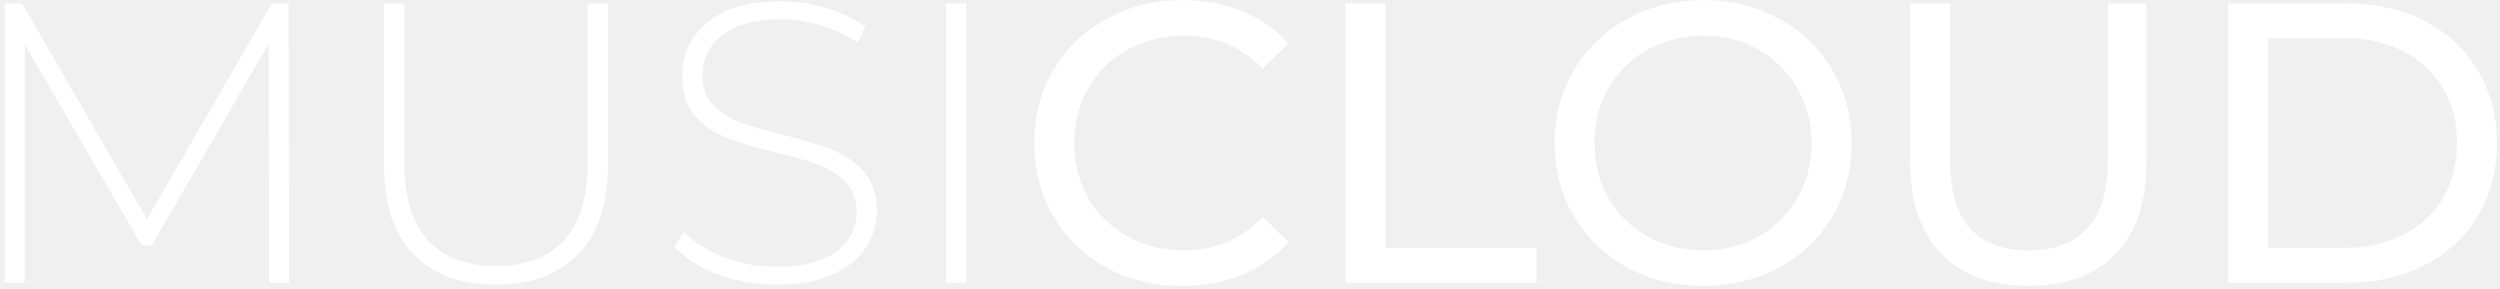
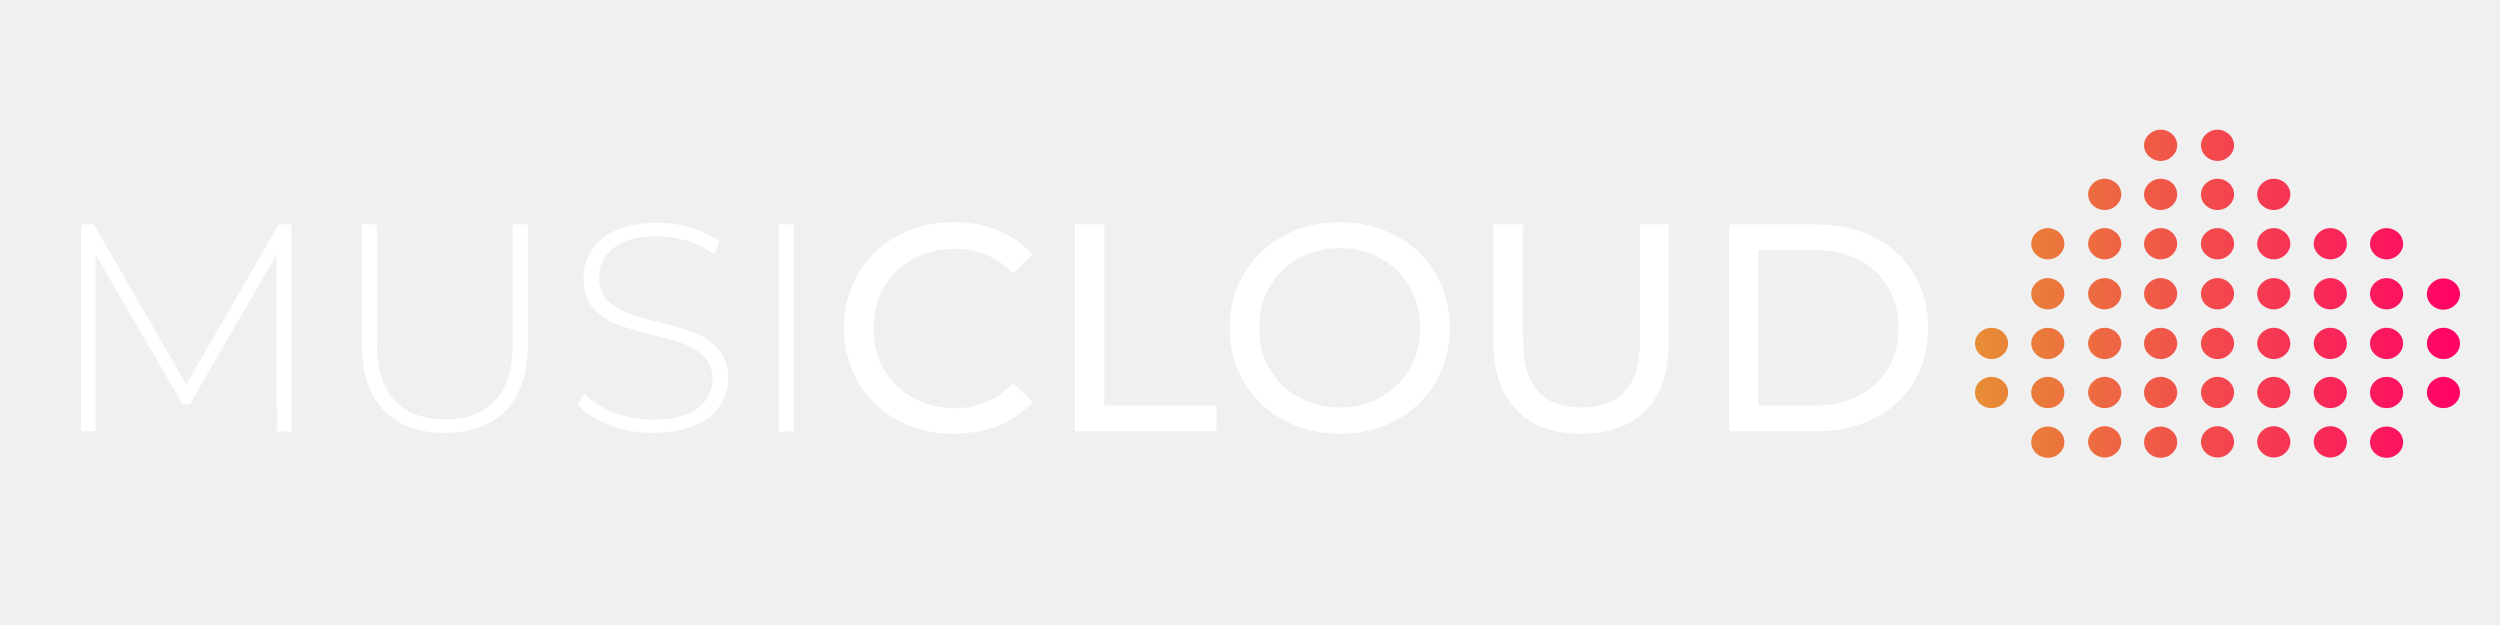
- <svg xmlns="http://www.w3.org/2000/svg" width="451" height="52" viewBox="0 0 451 52" fill="none">
-   <path d="M48.542 51L48.47 7.872L27.374 44.304H25.574L4.478 8.016V51H0.878V0.6H3.974L26.51 39.552L49.046 0.6H52.07L52.142 51H48.542ZM89.442 51.36C83.058 51.36 78.09 49.512 74.538 45.816C71.034 42.12 69.282 36.72 69.282 29.616V0.6H72.954V29.472C72.954 35.664 74.37 40.296 77.202 43.368C80.034 46.44 84.138 47.976 89.514 47.976C94.842 47.976 98.922 46.44 101.754 43.368C104.586 40.296 106.002 35.664 106.002 29.472V0.6H109.674V29.616C109.674 36.72 107.898 42.12 104.346 45.816C100.794 49.512 95.826 51.36 89.442 51.36ZM140.055 51.36C136.359 51.36 132.831 50.736 129.471 49.488C126.159 48.192 123.567 46.536 121.695 44.52L123.351 41.784C125.127 43.656 127.503 45.192 130.479 46.392C133.503 47.544 136.671 48.12 139.983 48.12C144.783 48.12 148.407 47.208 150.855 45.384C153.303 43.56 154.527 41.184 154.527 38.256C154.527 36 153.879 34.2 152.583 32.856C151.287 31.512 149.679 30.48 147.759 29.76C145.839 29.04 143.247 28.296 139.983 27.528C136.287 26.616 133.311 25.728 131.055 24.864C128.847 24 126.951 22.68 125.367 20.904C123.831 19.08 123.063 16.656 123.063 13.632C123.063 11.184 123.711 8.952 125.007 6.936C126.303 4.872 128.271 3.24 130.911 2.04C133.599 0.84 136.935 0.24 140.919 0.24C143.703 0.24 146.439 0.648 149.127 1.464C151.815 2.28 154.143 3.384 156.111 4.776L154.743 7.728C152.727 6.336 150.495 5.28 148.047 4.56C145.647 3.84 143.271 3.48 140.919 3.48C136.263 3.48 132.735 4.416 130.335 6.288C127.935 8.16 126.735 10.584 126.735 13.56C126.735 15.816 127.383 17.616 128.679 18.96C129.975 20.304 131.583 21.336 133.503 22.056C135.423 22.776 138.039 23.544 141.351 24.36C145.047 25.272 147.999 26.16 150.207 27.024C152.415 27.888 154.287 29.208 155.823 30.984C157.407 32.712 158.199 35.064 158.199 38.04C158.199 40.488 157.527 42.72 156.183 44.736C154.887 46.752 152.871 48.36 150.135 49.56C147.399 50.76 144.039 51.36 140.055 51.36ZM170.682 0.6H174.354V51H170.682V0.6ZM213.229 51.576C208.189 51.576 203.629 50.472 199.549 48.264C195.517 46.008 192.349 42.936 190.045 39.048C187.741 35.112 186.589 30.696 186.589 25.8C186.589 20.904 187.741 16.512 190.045 12.624C192.349 8.688 195.541 5.616 199.621 3.408C203.701 1.152 208.261 0.024 213.301 0.024C217.237 0.024 220.837 0.696 224.101 2.04C227.365 3.336 230.149 5.28 232.453 7.872L227.773 12.408C223.981 8.424 219.253 6.432 213.589 6.432C209.845 6.432 206.461 7.272 203.437 8.952C200.413 10.632 198.037 12.96 196.309 15.936C194.629 18.864 193.789 22.152 193.789 25.8C193.789 29.448 194.629 32.76 196.309 35.736C198.037 38.664 200.413 40.968 203.437 42.648C206.461 44.328 209.845 45.168 213.589 45.168C219.205 45.168 223.933 43.152 227.773 39.12L232.453 43.656C230.149 46.248 227.341 48.216 224.029 49.56C220.765 50.904 217.165 51.576 213.229 51.576ZM242.724 0.6H249.924V44.736H277.212V51H242.724V0.6ZM307.312 51.576C302.224 51.576 297.64 50.472 293.56 48.264C289.48 46.008 286.264 42.912 283.912 38.976C281.608 35.04 280.456 30.648 280.456 25.8C280.456 20.952 281.608 16.56 283.912 12.624C286.264 8.688 289.48 5.616 293.56 3.408C297.64 1.152 302.224 0.024 307.312 0.024C312.352 0.024 316.912 1.152 320.992 3.408C325.072 5.616 328.264 8.688 330.568 12.624C332.872 16.512 334.024 20.904 334.024 25.8C334.024 30.696 332.872 35.112 330.568 39.048C328.264 42.936 325.072 46.008 320.992 48.264C316.912 50.472 312.352 51.576 307.312 51.576ZM307.312 45.168C311.008 45.168 314.32 44.328 317.248 42.648C320.224 40.968 322.552 38.664 324.232 35.736C325.96 32.76 326.824 29.448 326.824 25.8C326.824 22.152 325.96 18.864 324.232 15.936C322.552 12.96 320.224 10.632 317.248 8.952C314.32 7.272 311.008 6.432 307.312 6.432C303.616 6.432 300.256 7.272 297.232 8.952C294.256 10.632 291.904 12.96 290.176 15.936C288.496 18.864 287.656 22.152 287.656 25.8C287.656 29.448 288.496 32.76 290.176 35.736C291.904 38.664 294.256 40.968 297.232 42.648C300.256 44.328 303.616 45.168 307.312 45.168ZM365.909 51.576C359.189 51.576 353.957 49.656 350.213 45.816C346.469 41.976 344.597 36.456 344.597 29.256V0.6H351.797V28.968C351.797 39.768 356.525 45.168 365.981 45.168C370.589 45.168 374.117 43.848 376.565 41.208C379.013 38.52 380.237 34.44 380.237 28.968V0.6H387.221V29.256C387.221 36.504 385.349 42.048 381.605 45.888C377.861 49.68 372.629 51.576 365.909 51.576ZM401.982 0.6H423.222C428.55 0.6 433.278 1.656 437.406 3.768C441.534 5.88 444.726 8.856 446.982 12.696C449.286 16.488 450.438 20.856 450.438 25.8C450.438 30.744 449.286 35.136 446.982 38.976C444.726 42.768 441.534 45.72 437.406 47.832C433.278 49.944 428.55 51 423.222 51H401.982V0.6ZM422.79 44.736C426.87 44.736 430.446 43.944 433.518 42.36C436.638 40.776 439.038 38.568 440.718 35.736C442.398 32.856 443.238 29.544 443.238 25.8C443.238 22.056 442.398 18.768 440.718 15.936C439.038 13.056 436.638 10.824 433.518 9.24C430.446 7.656 426.87 6.864 422.79 6.864H409.182V44.736H422.79Z" fill="white" />
+ <svg xmlns="http://www.w3.org/2000/svg" version="1.1" id="Layer_1" x="0px" y="0px" viewBox="0 0 800 200" style="enable-background:new 0 0 800 200;" xml:space="preserve">
+   <style type="text/css">
+ 	.st0{fill:#FFFFFF;}
+ 	.st1{fill-rule:evenodd;clip-rule:evenodd;fill:url(#SVGID_1_);}
+ </style>
+   <path class="st0" d="M88.6,138.1l-0.1-56.7l-27.7,47.9h-2.4L30.6,81.5v56.5h-4.7V71.8h4.1L59.6,123l29.6-51.2h4l0.1,66.3H88.6z   M142.3,138.5c-8.4,0-14.9-2.4-19.6-7.3c-4.6-4.9-6.9-12-6.9-21.3V71.8h4.8v38c0,8.1,1.9,14.2,5.6,18.3c3.7,4,9.1,6.1,16.2,6.1  c7,0,12.4-2,16.1-6.1c3.7-4,5.6-10.1,5.6-18.3v-38h4.8v38.2c0,9.3-2.3,16.4-7,21.3C157.3,136.1,150.7,138.5,142.3,138.5z   M208.9,138.5c-4.9,0-9.5-0.8-13.9-2.5c-4.4-1.7-7.8-3.9-10.2-6.5l2.2-3.6c2.3,2.5,5.5,4.5,9.4,6.1c4,1.5,8.1,2.3,12.5,2.3  c6.3,0,11.1-1.2,14.3-3.6c3.2-2.4,4.8-5.5,4.8-9.4c0-3-0.9-5.3-2.6-7.1c-1.7-1.8-3.8-3.1-6.3-4.1c-2.5-0.9-5.9-1.9-10.2-2.9  c-4.9-1.2-8.8-2.4-11.7-3.5c-2.9-1.1-5.4-2.9-7.5-5.2c-2-2.4-3-5.6-3-9.6c0-3.2,0.9-6.2,2.6-8.8c1.7-2.7,4.3-4.9,7.8-6.4  c3.5-1.6,7.9-2.4,13.2-2.4c3.7,0,7.3,0.5,10.8,1.6c3.5,1.1,6.6,2.5,9.2,4.4l-1.8,3.9c-2.7-1.8-5.6-3.2-8.8-4.2  c-3.2-0.9-6.3-1.4-9.4-1.4c-6.1,0-10.8,1.2-13.9,3.7c-3.2,2.5-4.7,5.6-4.7,9.6c0,3,0.9,5.3,2.6,7.1c1.7,1.8,3.8,3.1,6.3,4.1  c2.5,0.9,6,2,10.3,3c4.9,1.2,8.7,2.4,11.6,3.5c2.9,1.1,5.4,2.9,7.4,5.2c2.1,2.3,3.1,5.4,3.1,9.3c0,3.2-0.9,6.2-2.7,8.8  c-1.7,2.7-4.4,4.8-8,6.3C218.5,137.7,214.1,138.5,208.9,138.5z M249.2,71.8h4.8v66.3h-4.8V71.8z M305.1,138.8  c-6.6,0-12.6-1.5-18-4.4c-5.3-3-9.5-7-12.5-12.1c-3-5.2-4.5-11-4.5-17.4s1.5-12.2,4.5-17.3c3-5.2,7.2-9.2,12.6-12.1  c5.4-3,11.4-4.4,18-4.4c5.2,0,9.9,0.9,14.2,2.7c4.3,1.7,8,4.3,11,7.7l-6.2,6c-5-5.2-11.2-7.9-18.7-7.9c-4.9,0-9.4,1.1-13.3,3.3  c-4,2.2-7.1,5.3-9.4,9.2c-2.2,3.8-3.3,8.2-3.3,13c0,4.8,1.1,9.2,3.3,13.1c2.3,3.8,5.4,6.9,9.4,9.1c4,2.2,8.4,3.3,13.3,3.3  c7.4,0,13.6-2.7,18.7-8l6.2,6c-3,3.4-6.7,6-11.1,7.8C315,137.9,310.3,138.8,305.1,138.8z M343.9,71.8h9.5v58h35.9v8.2h-45.3V71.8z   M428.8,138.8c-6.7,0-12.7-1.5-18.1-4.4c-5.4-3-9.6-7-12.7-12.2c-3-5.2-4.5-11-4.5-17.3s1.5-12.1,4.5-17.3  c3.1-5.2,7.3-9.2,12.7-12.1c5.4-3,11.4-4.4,18.1-4.4c6.6,0,12.6,1.5,18,4.4c5.4,2.9,9.6,6.9,12.6,12.1c3,5.1,4.5,10.9,4.5,17.3  s-1.5,12.2-4.5,17.4c-3,5.1-7.2,9.2-12.6,12.1C441.4,137.4,435.4,138.8,428.8,138.8z M428.8,130.4c4.9,0,9.2-1.1,13.1-3.3  c3.9-2.2,7-5.2,9.2-9.1c2.3-3.9,3.4-8.3,3.4-13.1c0-4.8-1.1-9.1-3.4-13c-2.2-3.9-5.3-7-9.2-9.2c-3.8-2.2-8.2-3.3-13.1-3.3  c-4.9,0-9.3,1.1-13.3,3.3c-3.9,2.2-7,5.3-9.3,9.2c-2.2,3.8-3.3,8.2-3.3,13c0,4.8,1.1,9.2,3.3,13.1c2.3,3.8,5.4,6.9,9.3,9.1  C419.5,129.3,423.9,130.4,428.8,130.4z M505.9,138.8c-8.8,0-15.7-2.5-20.6-7.6c-4.9-5-7.4-12.3-7.4-21.8V71.8h9.5v37.3  c0,14.2,6.2,21.3,18.7,21.3c6.1,0,10.7-1.7,13.9-5.2c3.2-3.5,4.8-8.9,4.8-16.1V71.8h9.2v37.7c0,9.5-2.5,16.8-7.4,21.9  C521.6,136.3,514.7,138.8,505.9,138.8z M553.3,71.8h27.9c7,0,13.2,1.4,18.7,4.2c5.4,2.8,9.6,6.7,12.6,11.7c3,5,4.5,10.7,4.5,17.2  s-1.5,12.3-4.5,17.3c-3,5-7.2,8.9-12.6,11.6s-11.6,4.2-18.7,4.2h-27.9V71.8z M580.6,129.8c5.4,0,10.1-1,14.1-3.1  c4.1-2.1,7.3-5,9.5-8.7c2.2-3.8,3.3-8.1,3.3-13.1s-1.1-9.2-3.3-13c-2.2-3.8-5.4-6.7-9.5-8.8c-4-2.1-8.7-3.1-14.1-3.1h-17.9v49.8  H580.6z" />
+   <g>
+     <g>
+       <linearGradient id="SVGID_1_" gradientUnits="userSpaceOnUse" x1="632" y1="93.996" x2="787.173" y2="93.996">
+         <stop offset="0" style="stop-color:#E78D35" />
+         <stop offset="1" style="stop-color:#FF0265" />
+       </linearGradient>
+       <path class="st1" d="M637.3,120.6c-2.9,0-5.3,2.2-5.3,5s2.4,5,5.3,5c2.9,0,5.3-2.2,5.3-5S640.2,120.6,637.3,120.6z M655.3,136.5    c-2.9,0-5.3,2.2-5.3,5c0,2.8,2.4,5,5.3,5c2.9,0,5.3-2.2,5.3-5C660.6,138.7,658.2,136.5,655.3,136.5z M655.3,120.6    c-2.9,0-5.3,2.2-5.3,5s2.4,5,5.3,5c2.9,0,5.3-2.2,5.3-5S658.2,120.6,655.3,120.6z M673.5,136.4c-2.9,0-5.3,2.3-5.3,5s2.4,5,5.3,5    c2.9,0,5.3-2.3,5.3-5S676.4,136.4,673.5,136.4z M673.5,120.6c-2.9,0-5.3,2.3-5.3,5s2.4,5,5.3,5c2.9,0,5.3-2.3,5.3-5    S676.4,120.6,673.5,120.6z M691.4,136.5c-2.9,0-5.3,2.2-5.3,5c0,2.8,2.4,5,5.3,5c2.9,0,5.3-2.2,5.3-5    C696.7,138.7,694.3,136.5,691.4,136.5z M691.4,120.6c-2.9,0-5.3,2.2-5.3,5s2.4,5,5.3,5c2.9,0,5.3-2.2,5.3-5    S694.3,120.6,691.4,120.6z M709.6,136.4c-2.9,0-5.3,2.3-5.3,5s2.4,5,5.3,5c2.9,0,5.3-2.3,5.3-5S712.5,136.4,709.6,136.4z     M709.6,120.6c-2.9,0-5.3,2.3-5.3,5s2.4,5,5.3,5c2.9,0,5.3-2.3,5.3-5S712.5,120.6,709.6,120.6z M727.6,136.4c-2.9,0-5.3,2.3-5.3,5    s2.4,5,5.3,5c2.9,0,5.3-2.3,5.3-5S730.5,136.4,727.6,136.4z M727.6,120.6c-2.9,0-5.3,2.3-5.3,5s2.4,5,5.3,5c2.9,0,5.3-2.3,5.3-5    S730.5,120.6,727.6,120.6z M745.7,136.4c-2.9,0-5.3,2.3-5.3,5s2.4,5,5.3,5c2.9,0,5.3-2.3,5.3-5S748.7,136.4,745.7,136.4z     M745.7,120.6c-2.9,0-5.3,2.3-5.3,5s2.4,5,5.3,5c2.9,0,5.3-2.3,5.3-5S748.7,120.6,745.7,120.6z M637.3,104.9c-2.9,0-5.3,2.3-5.3,5    s2.4,5,5.3,5c2.9,0,5.3-2.3,5.3-5S640.2,104.9,637.3,104.9z M655.3,104.9c-2.9,0-5.3,2.3-5.3,5s2.4,5,5.3,5c2.9,0,5.3-2.3,5.3-5    S658.2,104.9,655.3,104.9z M655.3,89c-2.9,0-5.3,2.3-5.3,5c0,2.8,2.4,5,5.3,5c2.9,0,5.3-2.3,5.3-5C660.6,91.3,658.2,89,655.3,89z     M673.5,104.9c-2.9,0-5.3,2.3-5.3,5s2.4,5,5.3,5c2.9,0,5.3-2.3,5.3-5S676.4,104.9,673.5,104.9z M673.5,89c-2.9,0-5.3,2.3-5.3,5    c0,2.8,2.4,5,5.3,5c2.9,0,5.3-2.3,5.3-5C678.8,91.3,676.4,89,673.5,89z M691.4,104.9c-2.9,0-5.3,2.3-5.3,5s2.4,5,5.3,5    c2.9,0,5.3-2.3,5.3-5S694.4,104.9,691.4,104.9z M691.4,89c-2.9,0-5.3,2.3-5.3,5c0,2.8,2.4,5,5.3,5c2.9,0,5.3-2.3,5.3-5    C696.7,91.3,694.4,89,691.4,89z M709.6,104.9c-2.9,0-5.3,2.3-5.3,5s2.4,5,5.3,5c2.9,0,5.3-2.3,5.3-5S712.5,104.9,709.6,104.9z     M709.6,89c-2.9,0-5.3,2.3-5.3,5c0,2.8,2.4,5,5.3,5c2.9,0,5.3-2.3,5.3-5C714.9,91.3,712.5,89,709.6,89z M727.6,104.9    c-2.9,0-5.3,2.3-5.3,5s2.4,5,5.3,5c2.9,0,5.3-2.3,5.3-5S730.5,104.9,727.6,104.9z M727.6,89c-2.9,0-5.3,2.3-5.3,5    c0,2.8,2.4,5,5.3,5c2.9,0,5.3-2.3,5.3-5C732.9,91.3,730.5,89,727.6,89z M745.7,104.9c-2.9,0-5.3,2.3-5.3,5s2.4,5,5.3,5    c2.9,0,5.3-2.3,5.3-5S748.7,104.9,745.7,104.9z M745.7,89c-2.9,0-5.3,2.3-5.3,5c0,2.8,2.4,5,5.3,5c2.9,0,5.3-2.3,5.3-5    C751,91.3,748.7,89,745.7,89z M655.3,73c-2.9,0-5.3,2.3-5.3,5s2.4,5,5.3,5c2.9,0,5.3-2.3,5.3-5S658.2,73,655.3,73z M673.5,73    c-2.9,0-5.3,2.3-5.3,5s2.4,5,5.3,5c2.9,0,5.3-2.3,5.3-5S676.4,73,673.5,73z M673.5,57.2c-2.9,0-5.3,2.3-5.3,5c0,2.8,2.4,5,5.3,5    c2.9,0,5.3-2.3,5.3-5C678.8,59.4,676.4,57.2,673.5,57.2z M691.4,73c-2.9,0-5.3,2.3-5.3,5s2.4,5,5.3,5c2.9,0,5.3-2.3,5.3-5    S694.4,73,691.4,73z M691.4,57.2c-2.9,0-5.3,2.3-5.3,5c0,2.8,2.4,5,5.3,5c2.9,0,5.3-2.3,5.3-5C696.7,59.4,694.4,57.2,691.4,57.2z     M709.6,73c-2.9,0-5.3,2.3-5.3,5s2.4,5,5.3,5c2.9,0,5.3-2.3,5.3-5S712.5,73,709.6,73z M709.6,57.2c-2.9,0-5.3,2.3-5.3,5    c0,2.8,2.4,5,5.3,5c2.9,0,5.3-2.3,5.3-5C714.9,59.4,712.5,57.2,709.6,57.2z M727.6,73c-2.9,0-5.3,2.3-5.3,5s2.4,5,5.3,5    c2.9,0,5.3-2.3,5.3-5S730.5,73,727.6,73z M727.6,57.2c-2.9,0-5.3,2.3-5.3,5c0,2.8,2.4,5,5.3,5c2.9,0,5.3-2.3,5.3-5    C732.9,59.4,730.5,57.2,727.6,57.2z M745.7,73c-2.9,0-5.3,2.3-5.3,5s2.4,5,5.3,5c2.9,0,5.3-2.3,5.3-5S748.7,73,745.7,73z     M691.4,41.5c-2.9,0-5.3,2.3-5.3,5s2.4,5,5.3,5c2.9,0,5.3-2.3,5.3-5S694.4,41.5,691.4,41.5z M709.6,41.5c-2.9,0-5.3,2.3-5.3,5    s2.4,5,5.3,5c2.9,0,5.3-2.3,5.3-5S712.5,41.5,709.6,41.5z M763.7,136.5c-2.9,0-5.3,2.2-5.3,5c0,2.8,2.4,5,5.3,5    c2.9,0,5.3-2.2,5.3-5C769,138.7,766.6,136.5,763.7,136.5z M763.7,120.6c-2.9,0-5.3,2.2-5.3,5s2.4,5,5.3,5c2.9,0,5.3-2.2,5.3-5    S766.6,120.6,763.7,120.6z M781.9,120.6c-2.9,0-5.3,2.3-5.3,5s2.4,5,5.3,5c2.9,0,5.3-2.3,5.3-5S784.8,120.6,781.9,120.6z     M763.7,104.9c-2.9,0-5.3,2.3-5.3,5s2.4,5,5.3,5c2.9,0,5.3-2.3,5.3-5S766.6,104.9,763.7,104.9z M763.7,89c-2.9,0-5.3,2.3-5.3,5    c0,2.8,2.4,5,5.3,5c2.9,0,5.3-2.3,5.3-5C769,91.3,766.6,89,763.7,89z M781.9,104.9c-2.9,0-5.3,2.3-5.3,5s2.4,5,5.3,5    c2.9,0,5.3-2.3,5.3-5S784.8,104.9,781.9,104.9z M781.9,99.1c2.9,0,5.3-2.3,5.3-5c0-2.8-2.4-5-5.3-5c-2.9,0-5.3,2.3-5.3,5    C776.6,96.8,778.9,99.1,781.9,99.1z M763.7,73c-2.9,0-5.3,2.3-5.3,5s2.4,5,5.3,5c2.9,0,5.3-2.3,5.3-5S766.6,73,763.7,73z" />
+     </g>
+   </g>
</svg>
